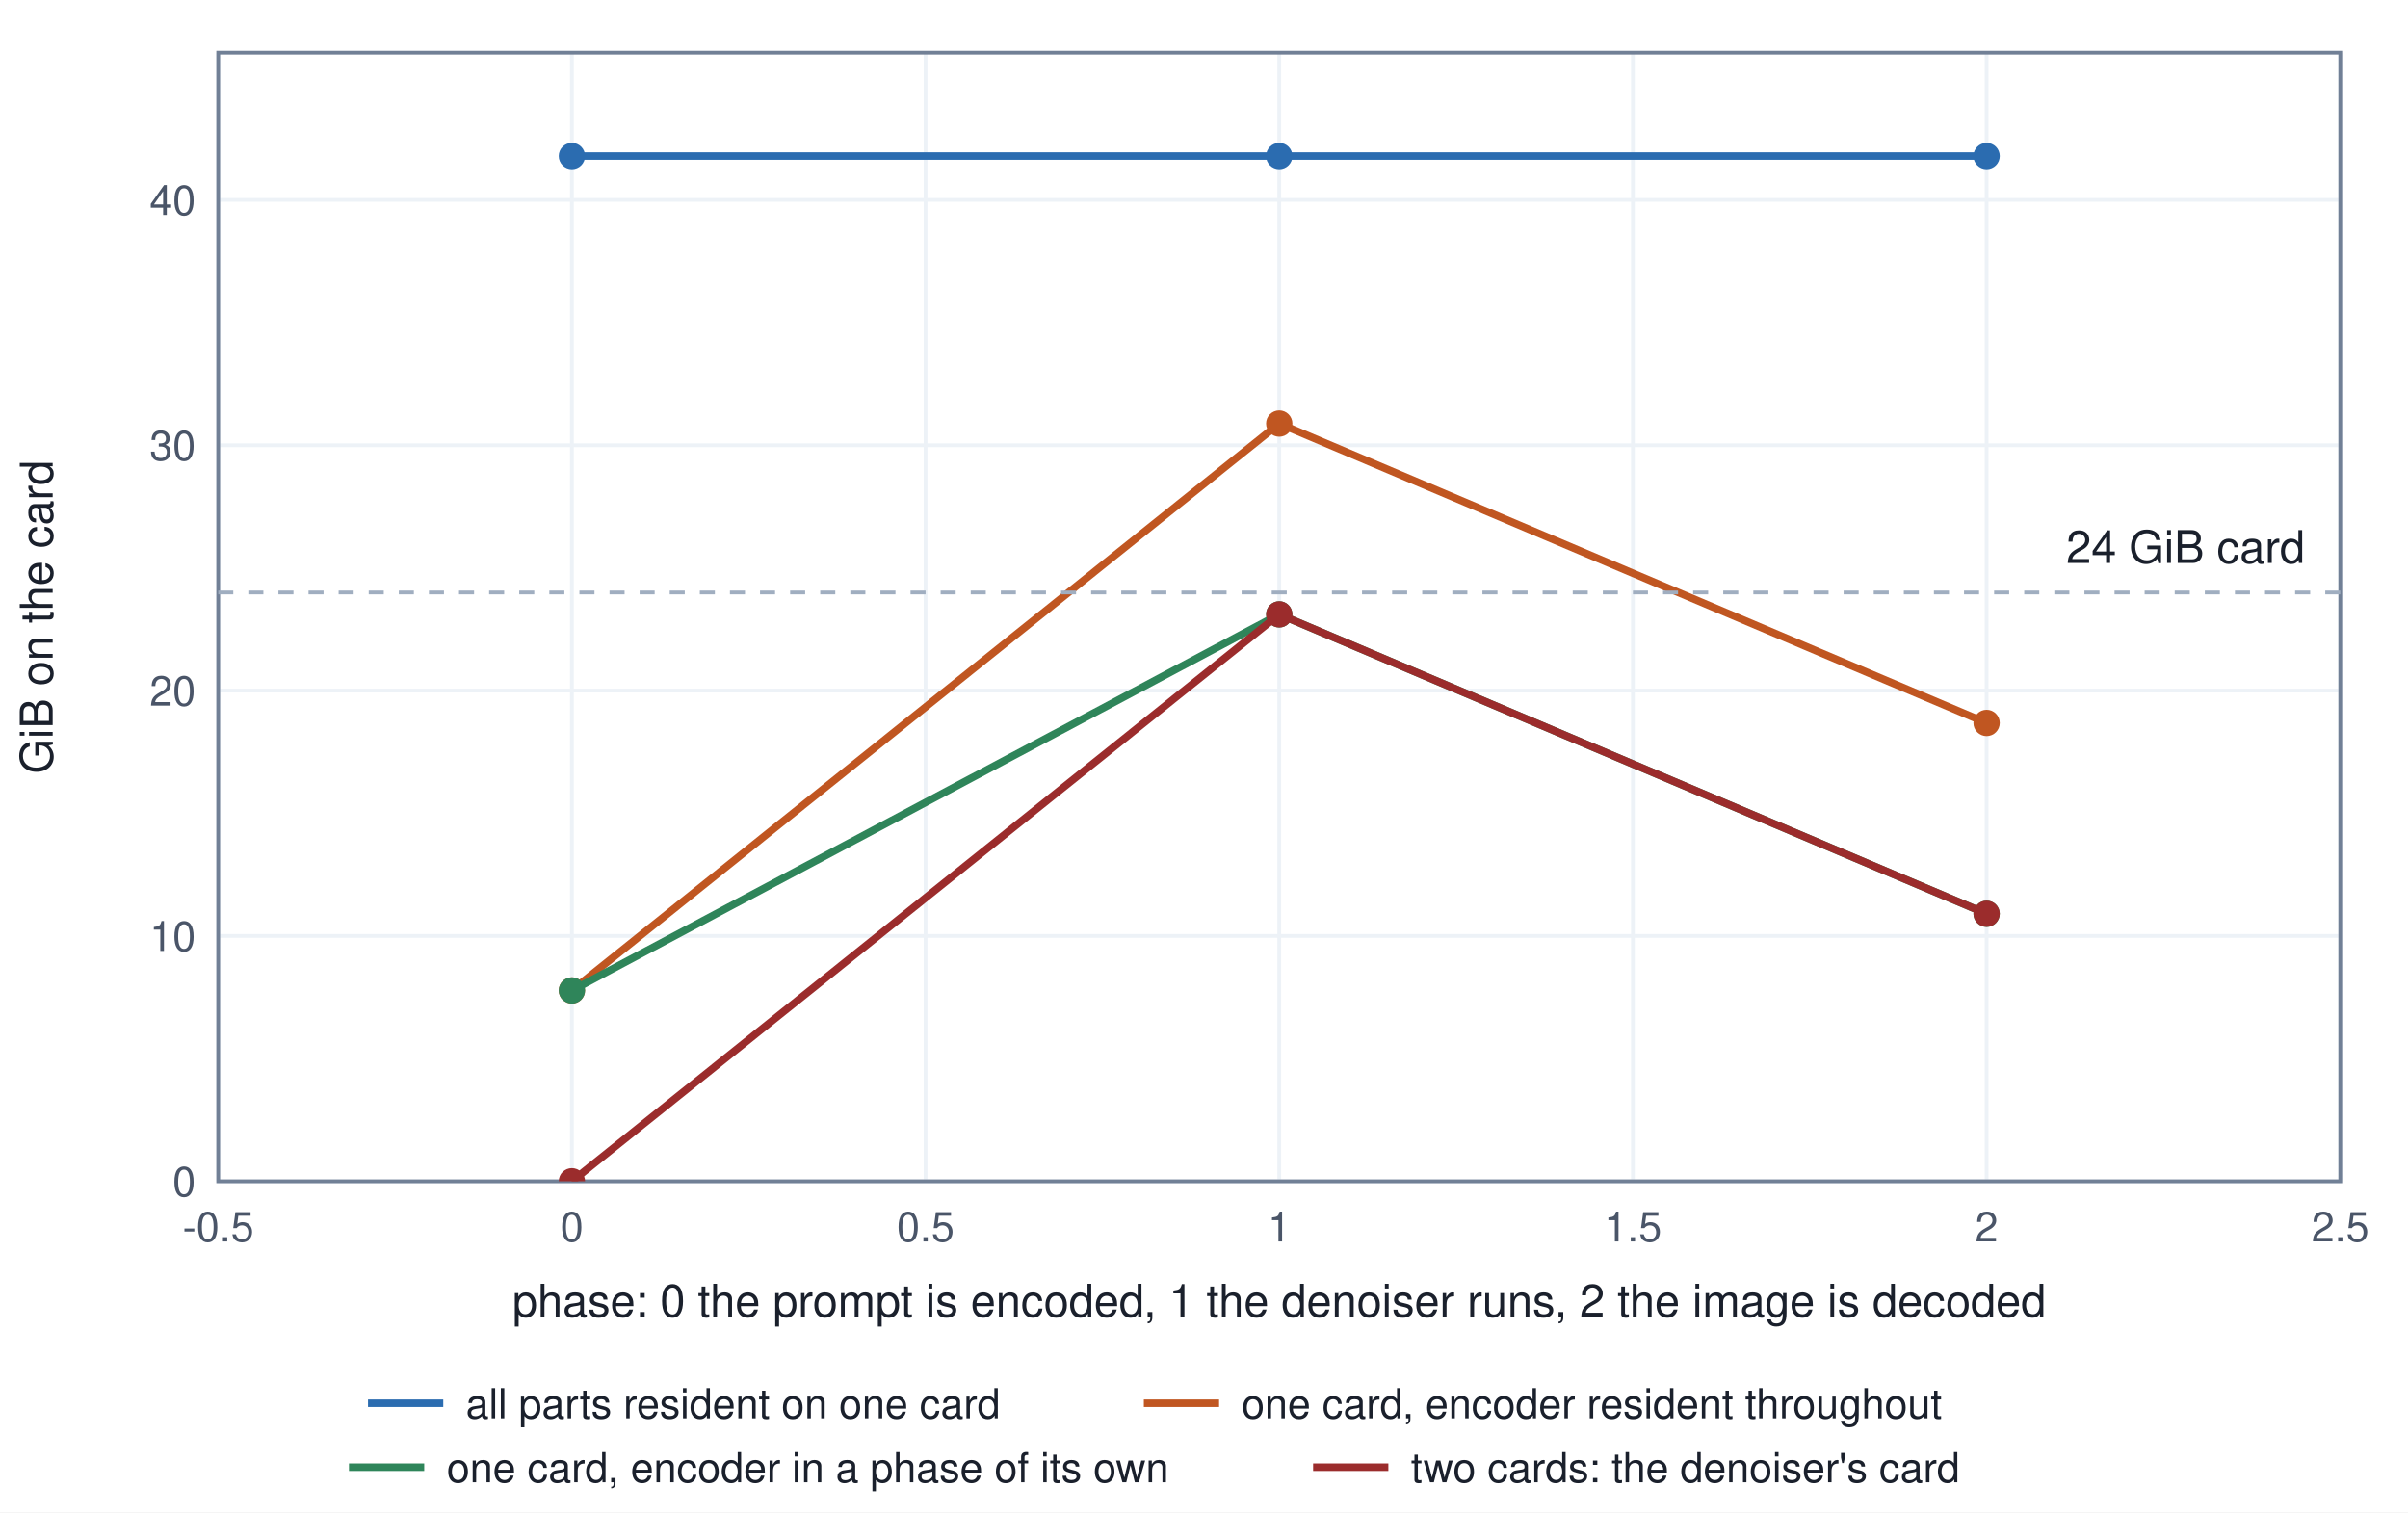
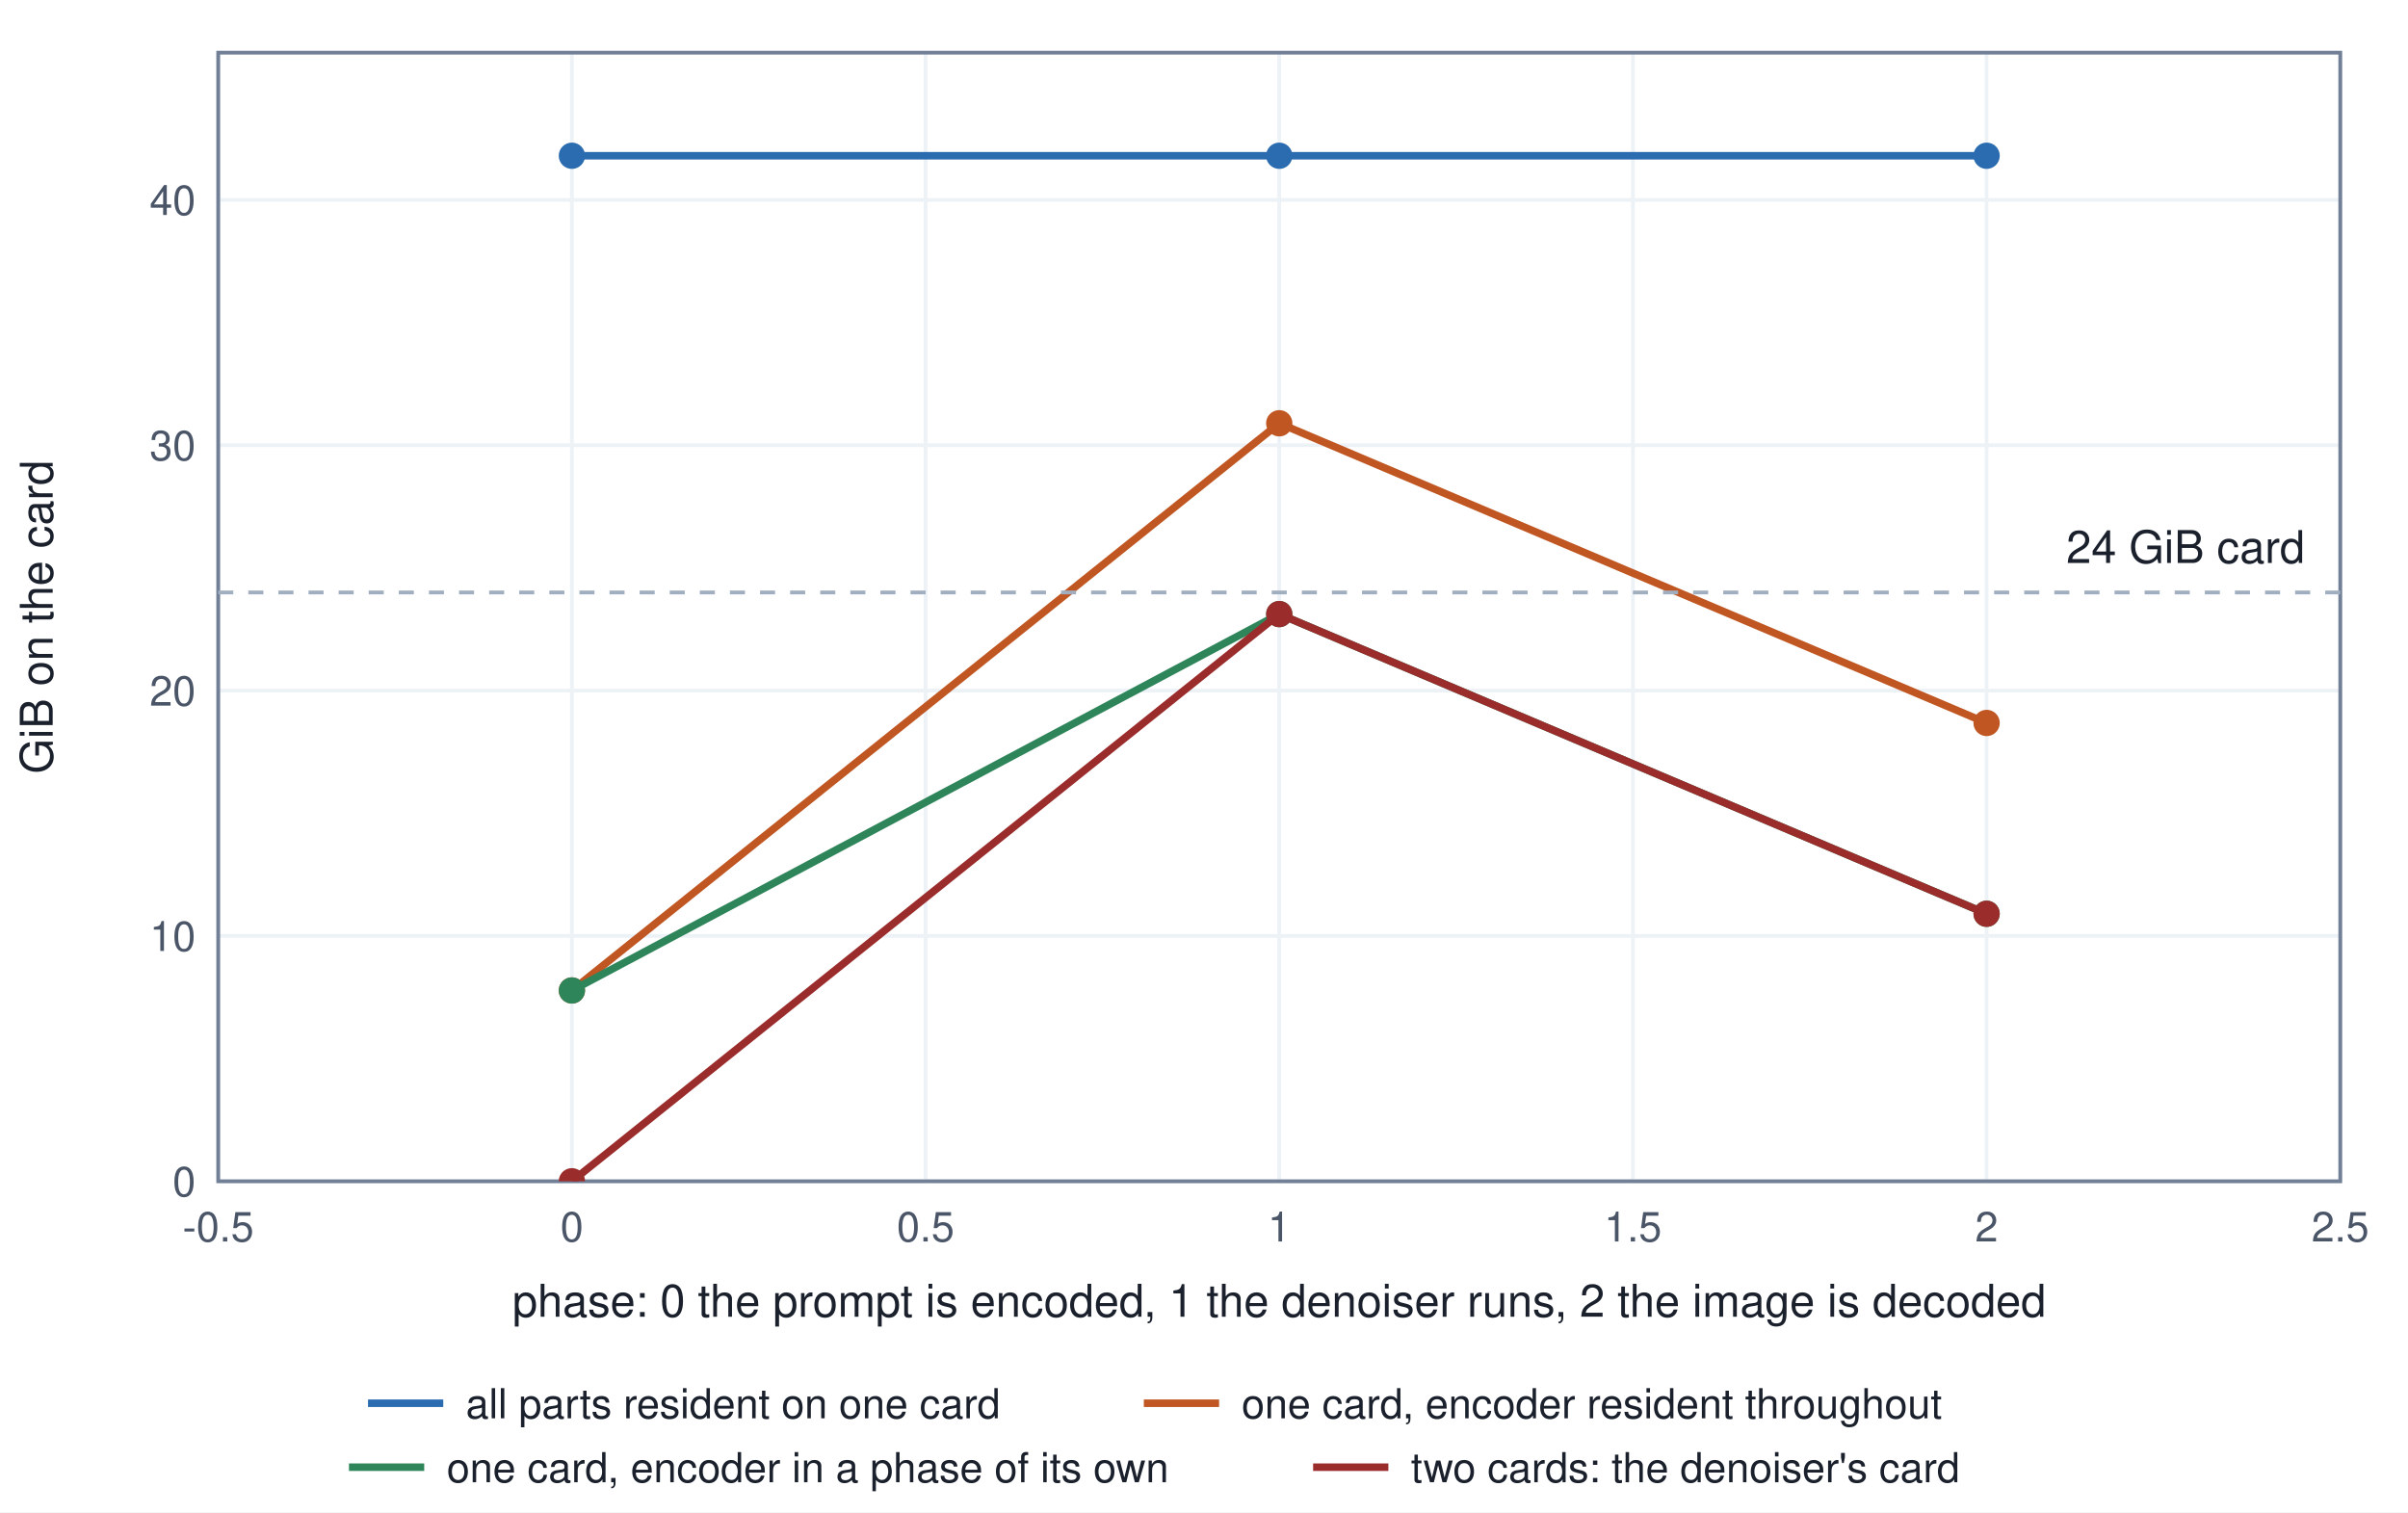
<svg xmlns="http://www.w3.org/2000/svg" viewBox="0 0 640 402" width="640" height="402">
  <defs>
    <marker id="arrow" viewBox="0 0 10 10" refX="9" refY="5" markerWidth="7" markerHeight="7" orient="auto-start-reverse">
      <path d="M0,0 L10,5 L0,10 z" fill="#4a5568" />
    </marker>
  </defs>
  <rect width="640" height="402" fill="#ffffff" />
  <line x1="58" y1="314" x2="58" y2="14" stroke="#edf2f7" />
  <text x="58" y="330" font-family="Helvetica, Arial, sans-serif" font-size="11" fill="#4a5568" text-anchor="middle">-0.5</text>
  <line x1="152" y1="314" x2="152" y2="14" stroke="#edf2f7" />
  <text x="152" y="330" font-family="Helvetica, Arial, sans-serif" font-size="11" fill="#4a5568" text-anchor="middle">0</text>
  <line x1="246" y1="314" x2="246" y2="14" stroke="#edf2f7" />
  <text x="246" y="330" font-family="Helvetica, Arial, sans-serif" font-size="11" fill="#4a5568" text-anchor="middle">0.5</text>
  <line x1="340" y1="314" x2="340" y2="14" stroke="#edf2f7" />
  <text x="340" y="330" font-family="Helvetica, Arial, sans-serif" font-size="11" fill="#4a5568" text-anchor="middle">1</text>
  <line x1="434" y1="314" x2="434" y2="14" stroke="#edf2f7" />
  <text x="434" y="330" font-family="Helvetica, Arial, sans-serif" font-size="11" fill="#4a5568" text-anchor="middle">1.5</text>
  <line x1="528" y1="314" x2="528" y2="14" stroke="#edf2f7" />
  <text x="528" y="330" font-family="Helvetica, Arial, sans-serif" font-size="11" fill="#4a5568" text-anchor="middle">2</text>
  <line x1="622" y1="314" x2="622" y2="14" stroke="#edf2f7" />
  <text x="622" y="330" font-family="Helvetica, Arial, sans-serif" font-size="11" fill="#4a5568" text-anchor="middle">2.5</text>
  <line x1="58" y1="314" x2="622" y2="314" stroke="#edf2f7" />
  <text x="52" y="318" font-family="Helvetica, Arial, sans-serif" font-size="11" fill="#4a5568" text-anchor="end">0</text>
  <line x1="58" y1="248.78" x2="622" y2="248.78" stroke="#edf2f7" />
  <text x="52" y="252.78" font-family="Helvetica, Arial, sans-serif" font-size="11" fill="#4a5568" text-anchor="end">10</text>
  <line x1="58" y1="183.57" x2="622" y2="183.57" stroke="#edf2f7" />
  <text x="52" y="187.57" font-family="Helvetica, Arial, sans-serif" font-size="11" fill="#4a5568" text-anchor="end">20</text>
  <line x1="58" y1="118.35" x2="622" y2="118.35" stroke="#edf2f7" />
  <text x="52" y="122.35" font-family="Helvetica, Arial, sans-serif" font-size="11" fill="#4a5568" text-anchor="end">30</text>
  <line x1="58" y1="53.13" x2="622" y2="53.13" stroke="#edf2f7" />
  <text x="52" y="57.13" font-family="Helvetica, Arial, sans-serif" font-size="11" fill="#4a5568" text-anchor="end">40</text>
  <rect x="58" y="14" width="564" height="300" fill="none" stroke="#718096" />
  <clipPath id="plot">
    <rect x="58" y="14" width="564" height="300" />
  </clipPath>
  <g clip-path="url(#plot)">
-     <polyline fill="none" stroke="#2b6cb0" stroke-width="2.0" points="152,41.48 340,41.48 528,41.48" />
-     <circle cx="152" cy="41.48" r="3.5" fill="#2b6cb0" />
-     <circle cx="340" cy="41.48" r="3.5" fill="#2b6cb0" />
-     <circle cx="528" cy="41.48" r="3.5" fill="#2b6cb0" />
-     <polyline fill="none" stroke="#c05621" stroke-width="2.0" points="152,263.28 340,112.59 528,192.17" />
+     <polyline fill="none" stroke="#2b6cb0" stroke-width="2.0" points="152,41.4 340,41.4 528,41.4" />
+     <circle cx="152" cy="41.4" r="3.5" fill="#2b6cb0" />
+     <circle cx="340" cy="41.4" r="3.5" fill="#2b6cb0" />
+     <circle cx="528" cy="41.4" r="3.5" fill="#2b6cb0" />
+     <polyline fill="none" stroke="#c05621" stroke-width="2.0" points="152,263.28 340,112.51 528,192.17" />
    <circle cx="152" cy="263.28" r="3.5" fill="#c05621" />
-     <circle cx="340" cy="112.59" r="3.5" fill="#c05621" />
+     <circle cx="340" cy="112.51" r="3.5" fill="#c05621" />
    <circle cx="528" cy="192.17" r="3.5" fill="#c05621" />
-     <polyline fill="none" stroke="#2f855a" stroke-width="2.0" points="152,263.28 340,163.31 528,242.89" />
+     <polyline fill="none" stroke="#2f855a" stroke-width="2.0" points="152,263.28 340,163.23 528,242.89" />
    <circle cx="152" cy="263.28" r="3.5" fill="#2f855a" />
-     <circle cx="340" cy="163.31" r="3.5" fill="#2f855a" />
+     <circle cx="340" cy="163.23" r="3.5" fill="#2f855a" />
    <circle cx="528" cy="242.89" r="3.5" fill="#2f855a" />
-     <polyline fill="none" stroke="#9b2c2c" stroke-width="2.0" points="152,314 340,163.31 528,242.89" />
+     <polyline fill="none" stroke="#9b2c2c" stroke-width="2.0" points="152,314 340,163.23 528,242.89" />
    <circle cx="152" cy="314" r="3.5" fill="#9b2c2c" />
-     <circle cx="340" cy="163.31" r="3.5" fill="#9b2c2c" />
+     <circle cx="340" cy="163.23" r="3.5" fill="#9b2c2c" />
    <circle cx="528" cy="242.89" r="3.5" fill="#9b2c2c" />
    <line x1="58" y1="157.48" x2="622" y2="157.48" stroke="#a0aec0" stroke-dasharray="4 4" />
    <text x="612.6" y="149.65" font-family="Helvetica, Arial, sans-serif" font-size="12" fill="#1a202c" stroke="#ffffff" stroke-width="3" stroke-linejoin="round" paint-order="stroke" text-anchor="end">24 GiB card</text>
  </g>
  <text x="340" y="350" font-family="Helvetica, Arial, sans-serif" font-size="12" fill="#1a202c" text-anchor="middle">phase: 0 the prompt is encoded, 1 the denoiser runs, 2 the image is decoded</text>
  <text x="14" y="164" font-family="Helvetica, Arial, sans-serif" font-size="12" fill="#1a202c" text-anchor="middle" transform="rotate(-90 14 164)">GiB on the card</text>
  <line x1="97.81" y1="373" x2="117.81" y2="373" stroke="#2b6cb0" stroke-width="2" />
  <text x="123.81" y="377" font-family="Helvetica, Arial, sans-serif" font-size="11" fill="#1a202c">all parts resident on one card</text>
  <line x1="304.01" y1="373" x2="324.01" y2="373" stroke="#c05621" stroke-width="2" />
  <text x="330.01" y="377" font-family="Helvetica, Arial, sans-serif" font-size="11" fill="#1a202c">one card, encoder resident throughout</text>
  <line x1="92.75" y1="390" x2="112.75" y2="390" stroke="#2f855a" stroke-width="2" />
  <text x="118.75" y="394" font-family="Helvetica, Arial, sans-serif" font-size="11" fill="#1a202c">one card, encoder in a phase of its own</text>
  <line x1="349" y1="390" x2="369" y2="390" stroke="#9b2c2c" stroke-width="2" />
  <text x="375" y="394" font-family="Helvetica, Arial, sans-serif" font-size="11" fill="#1a202c">two cards: the denoiser's card</text>
</svg>
